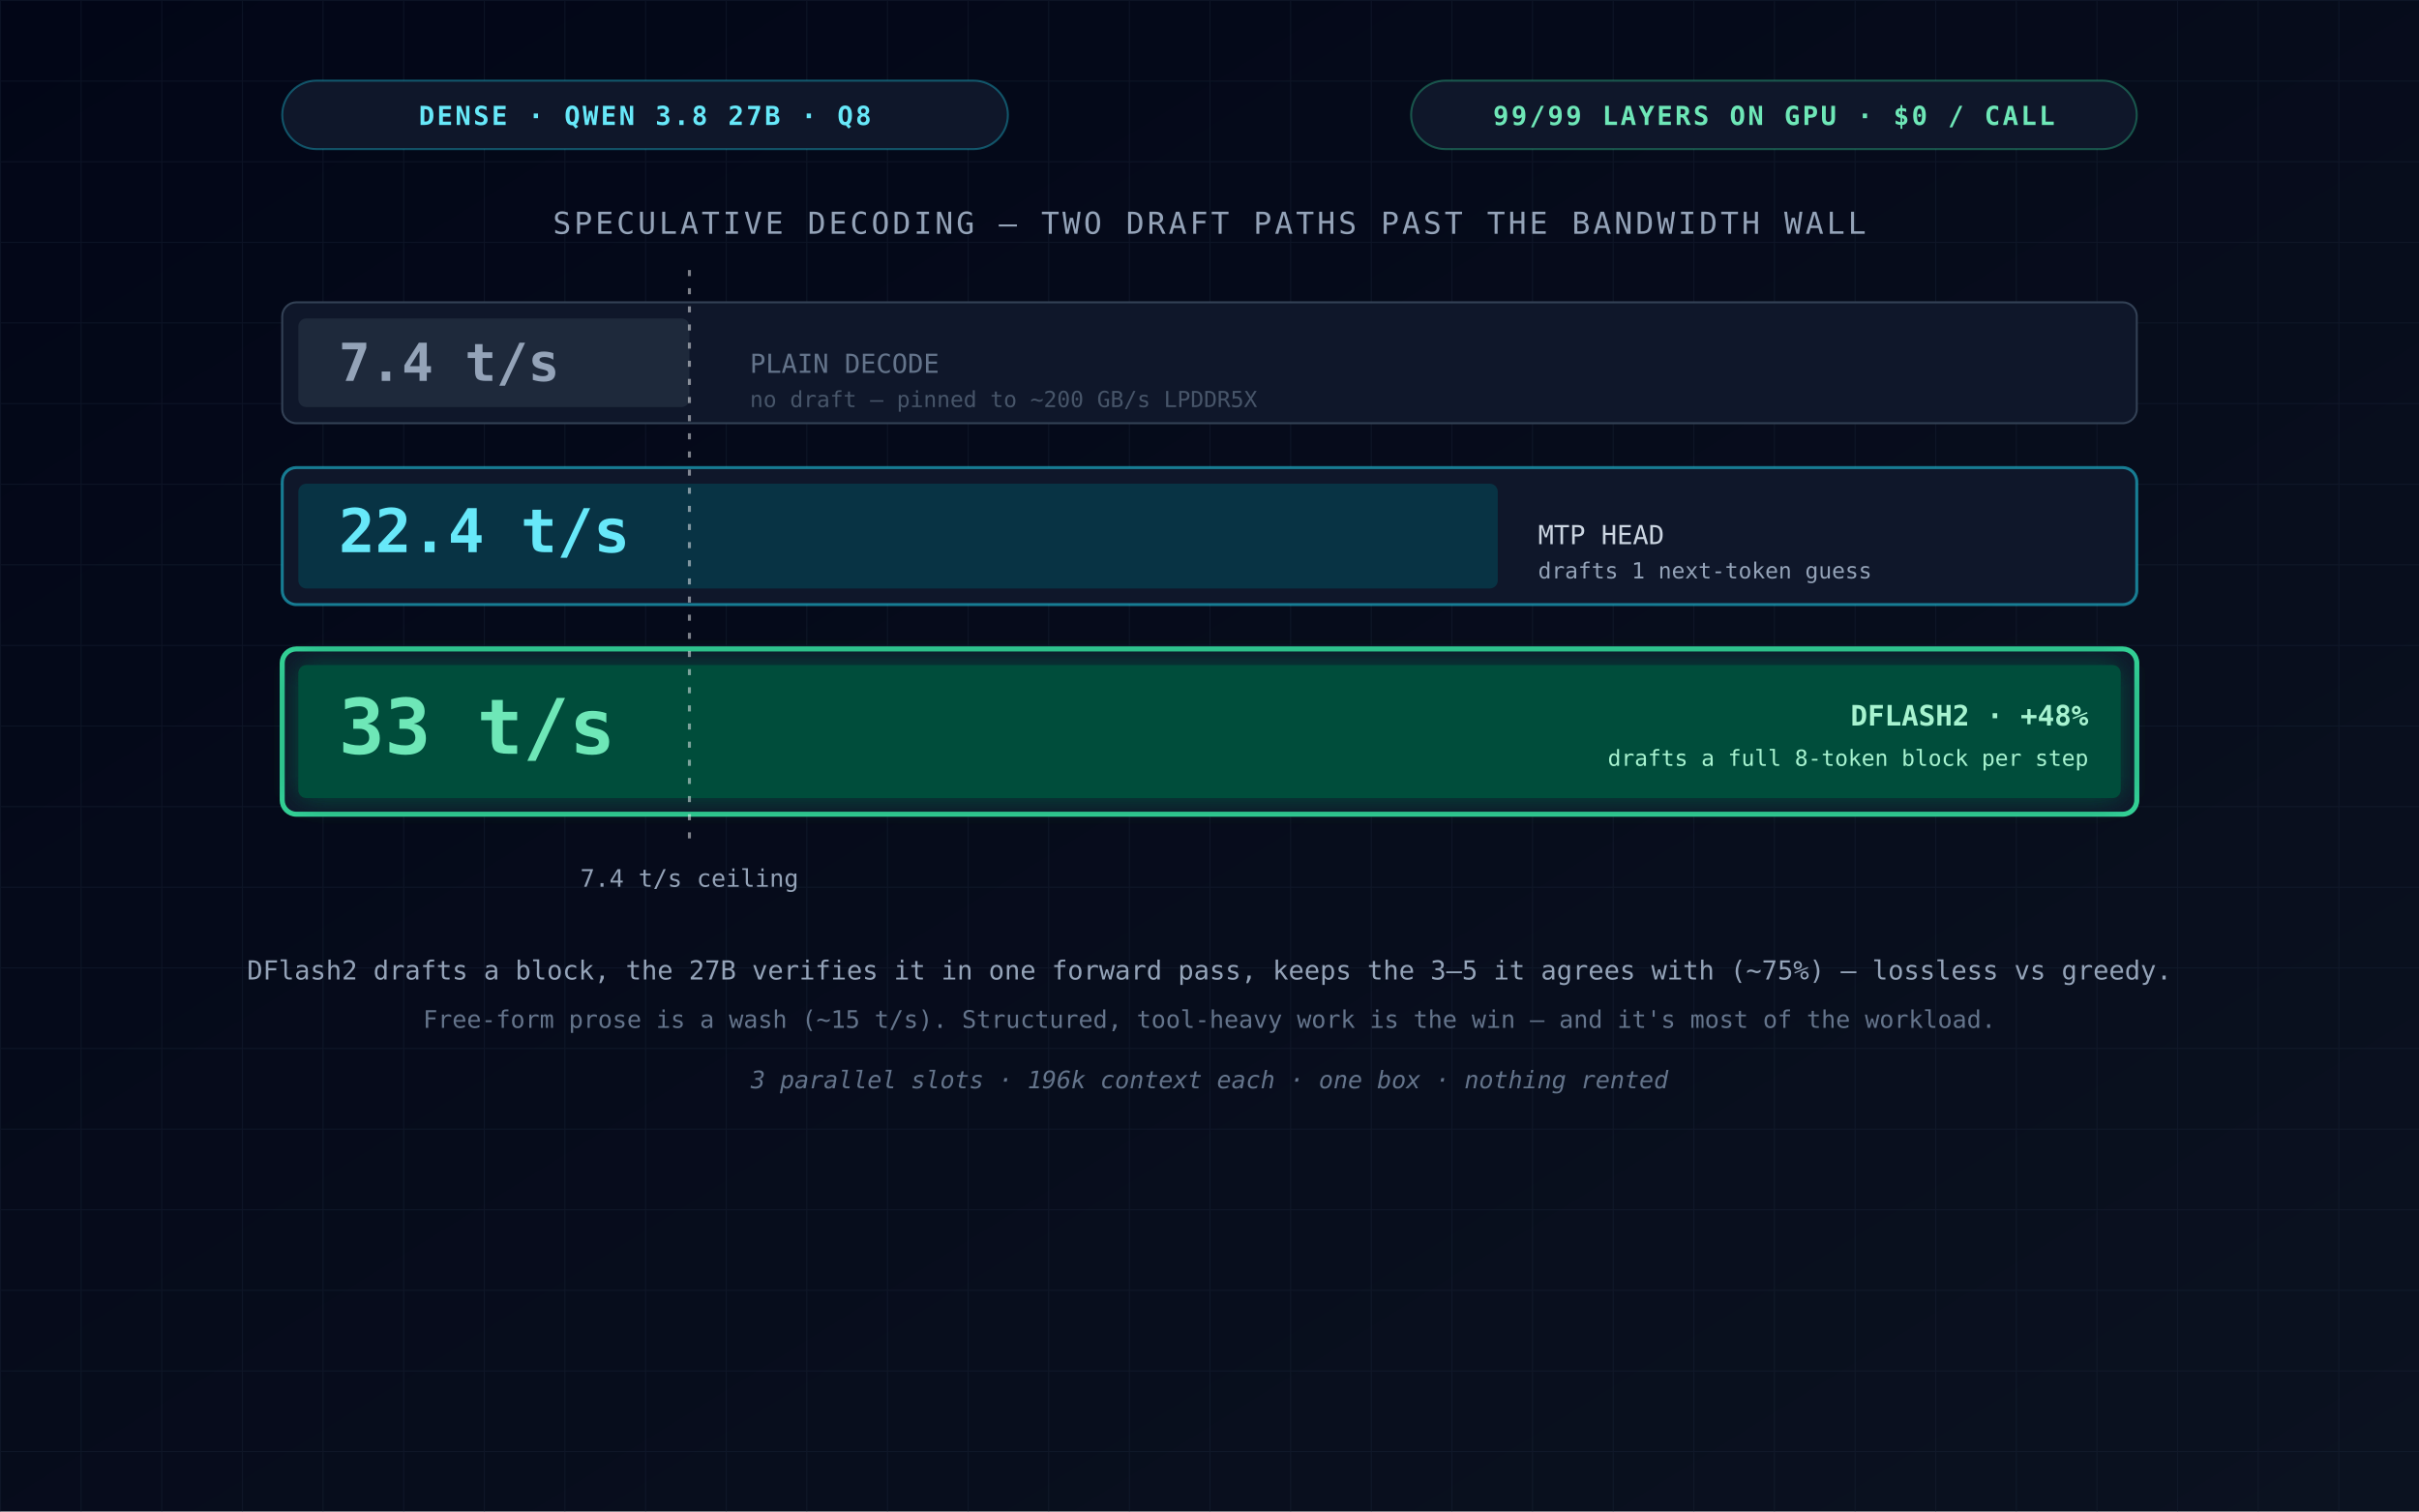
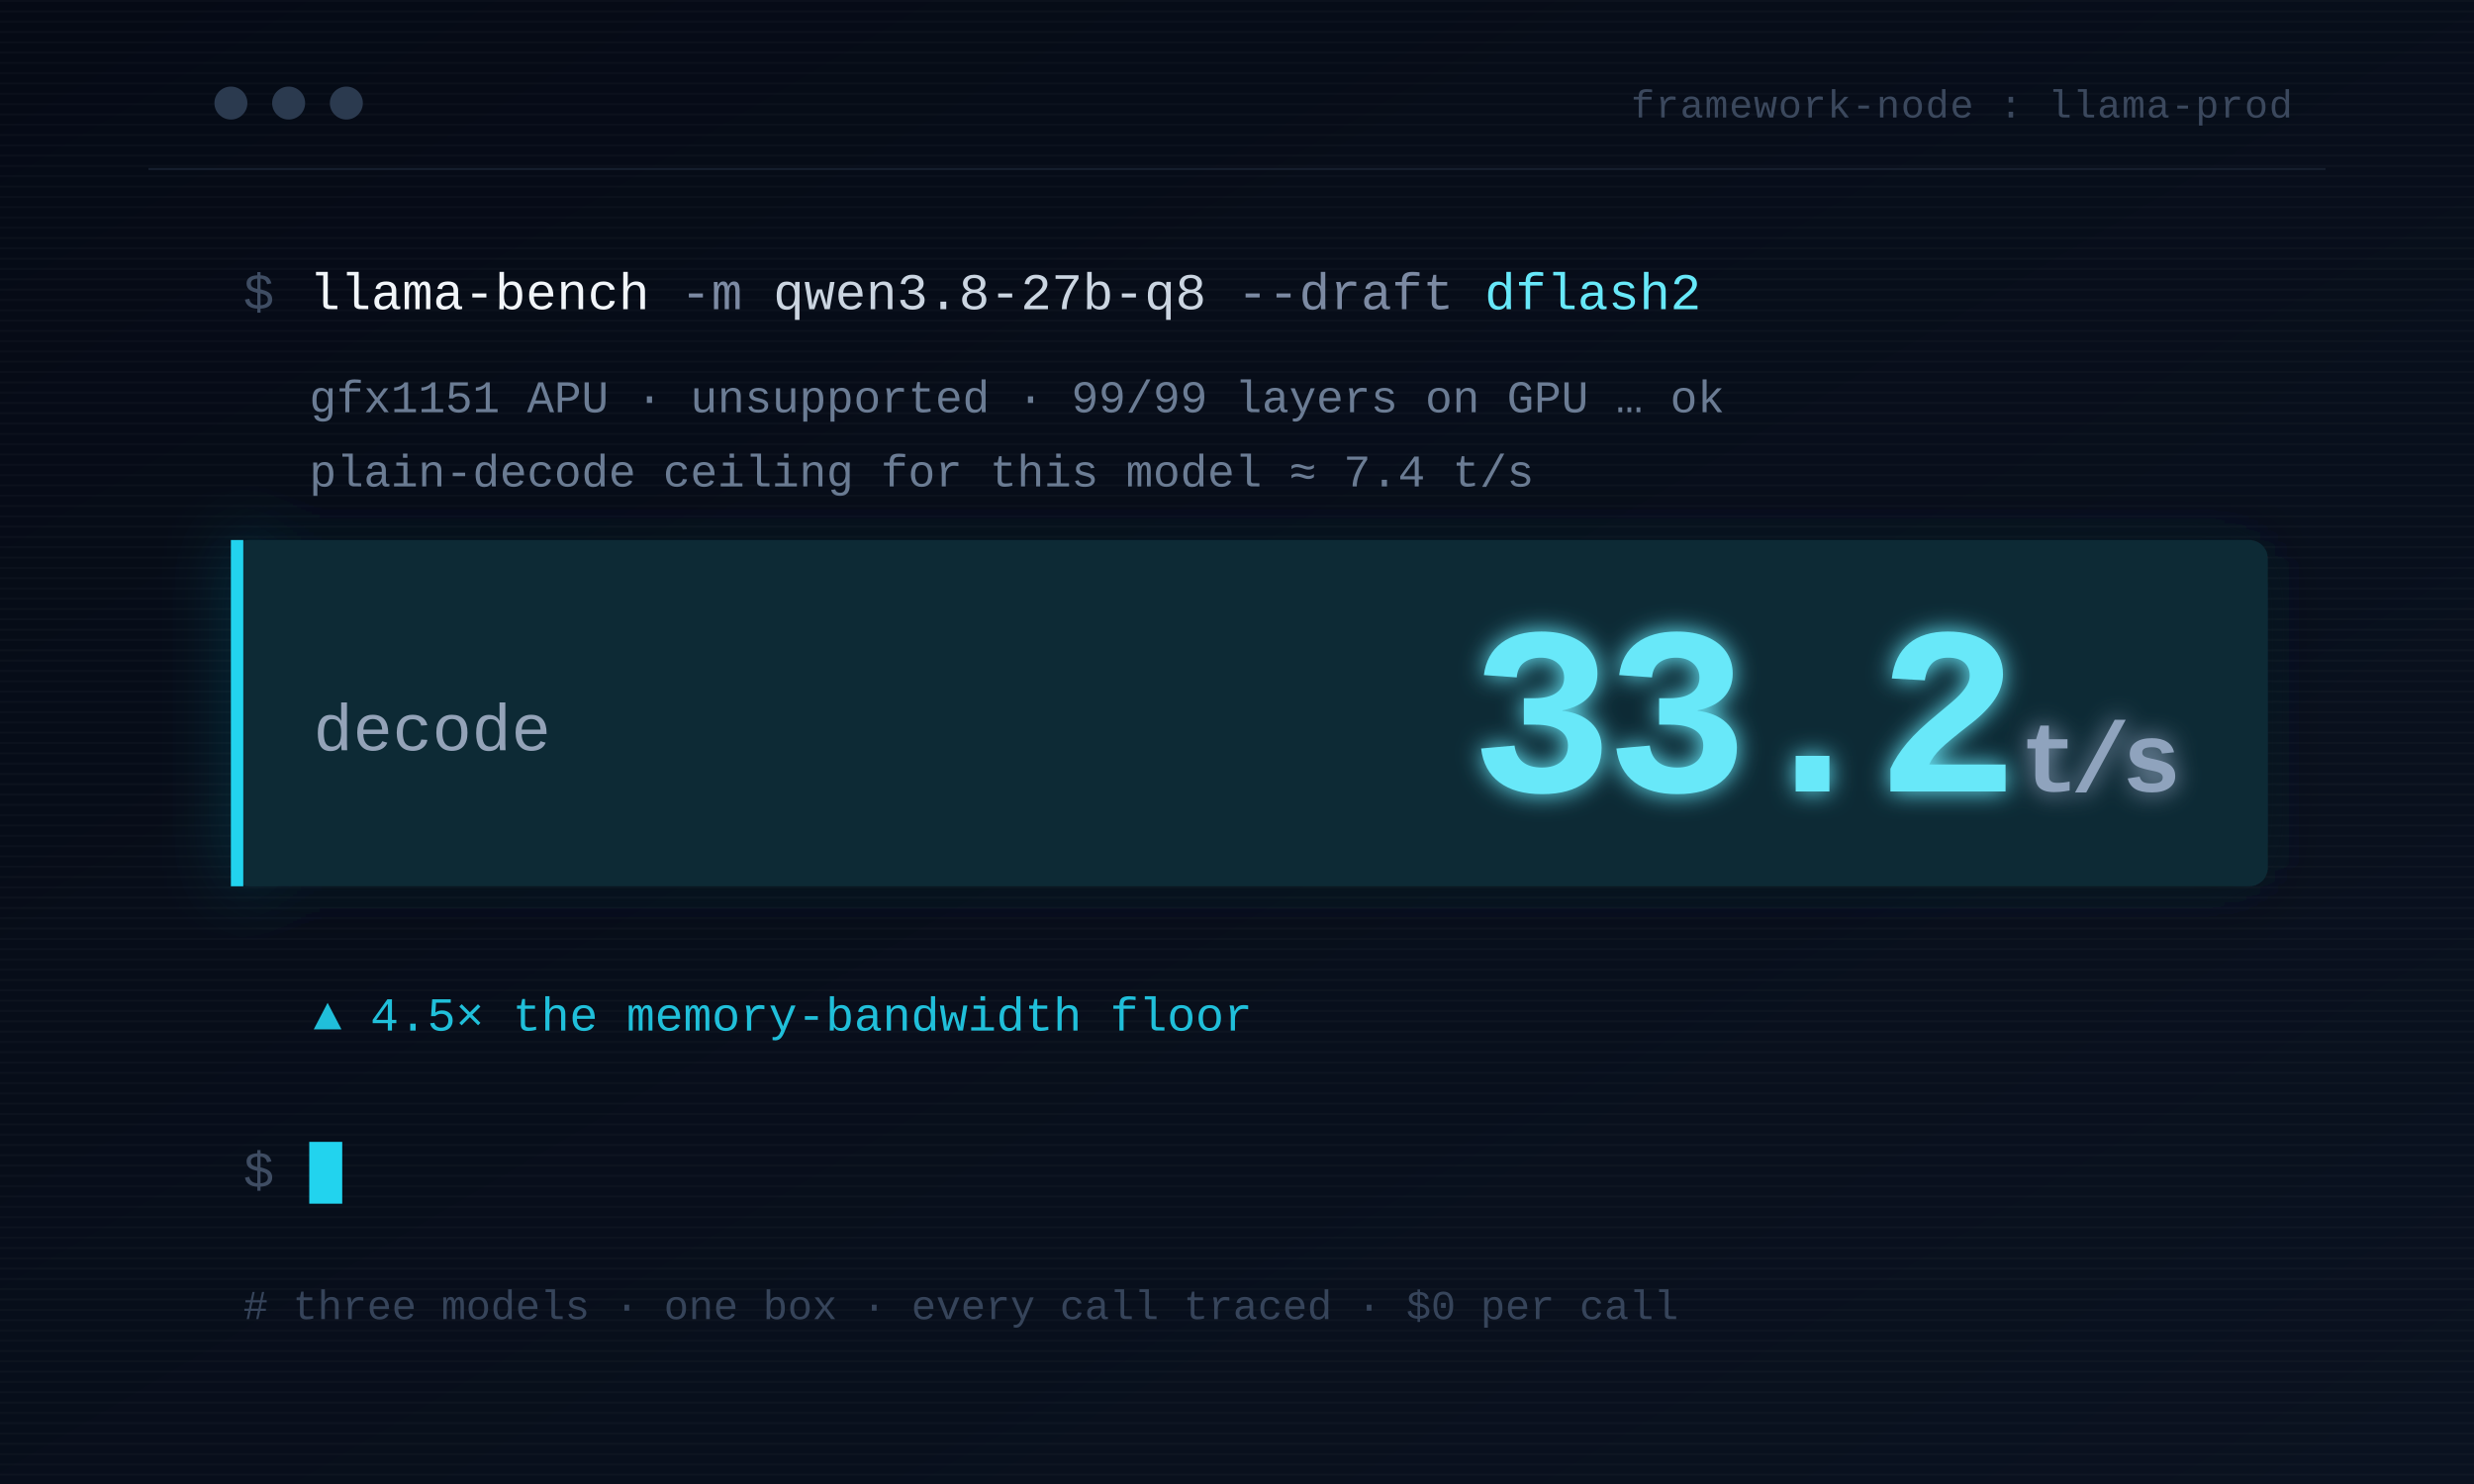
- <svg xmlns="http://www.w3.org/2000/svg" viewBox="0 0 1200 750" role="img" aria-labelledby="ie-title ie-desc">
+ <svg xmlns="http://www.w3.org/2000/svg" viewBox="0 0 1200 720" role="img" aria-labelledby="ie-t ie-d">
  <defs>
-     <linearGradient id="bgIE" x1="0" y1="0" x2="1" y2="1">
-       <stop offset="0" stop-color="#020617" />
-       <stop offset="1" stop-color="#0b1220" />
+     <linearGradient id="ieBg" x1="0" y1="0" x2="1" y2="1">
+       <stop offset="0" stop-color="#050a15" />
+       <stop offset="1" stop-color="#0a1220" />
    </linearGradient>
-     <pattern id="gridIE" width="40" height="40" patternUnits="userSpaceOnUse">
-       <path d="M40 0H0V40" fill="none" stroke="#1e293b" stroke-width="1" opacity="0.35" />
+     <pattern id="ieScan" width="5" height="5" patternUnits="userSpaceOnUse">
+       <rect width="5" height="1" fill="#ffffff" opacity="0.02" />
    </pattern>
-     <filter id="glowIE" x="-20%" y="-60%" width="140%" height="220%">
-       <feGaussianBlur stdDeviation="7" result="b" />
+     <filter id="ieGlow" x="-50%" y="-80%" width="200%" height="260%">
+       <feGaussianBlur stdDeviation="6" result="b" />
      <feMerge>
        <feMergeNode in="b" />
        <feMergeNode in="SourceGraphic" />
      </feMerge>
    </filter>
+     <filter id="ieBand" x="-15%" y="-70%" width="130%" height="240%">
+       <feGaussianBlur stdDeviation="16" result="b" />
+       <feComponentTransfer in="b" result="bt">
+         <feFuncA type="linear" slope="0.30" />
+       </feComponentTransfer>
+       <feMerge>
+         <feMergeNode in="bt" />
+         <feMergeNode in="SourceGraphic" />
+       </feMerge>
+     </filter>
  </defs>
-   <rect width="1200" height="750" fill="url(#bgIE)" />
-   <rect width="1200" height="750" fill="url(#gridIE)" />
-   <g font-family="ui-monospace, SFMono-Regular, Menlo, Consolas, monospace">
-     <rect x="140" y="40" width="360" height="34" rx="17" fill="#0f172a" stroke="#22d3ee" stroke-opacity="0.35" />
-     <text x="320" y="62" text-anchor="middle" font-size="13" font-weight="700" letter-spacing="1.2" fill="#67e8f9">DENSE · QWEN 3.8 27B · Q8</text>
-     <rect x="700" y="40" width="360" height="34" rx="17" fill="#0f172a" stroke="#34d399" stroke-opacity="0.35" />
-     <text x="880" y="62" text-anchor="middle" font-size="13" font-weight="700" letter-spacing="1.2" fill="#6ee7b7">99/99 LAYERS ON GPU · $0 / CALL</text>
-     <text x="600" y="116" text-anchor="middle" font-size="15" letter-spacing="1.5" fill="#94a3b8">SPECULATIVE DECODING — TWO DRAFT PATHS PAST THE BANDWIDTH WALL</text>
-     <rect x="140" y="150" width="920" height="60" rx="7" fill="#0f172a" stroke="#334155" />
-     <rect x="148" y="158" width="194" height="44" rx="4" fill="#1e293b" />
-     <text x="168" y="189" font-size="26" font-weight="800" fill="#94a3b8">7.4 t/s</text>
-     <text x="372" y="185" font-size="13" fill="#64748b">PLAIN DECODE</text>
-     <text x="372" y="202" font-size="11" fill="#475569">no draft — pinned to ~200 GB/s LPDDR5X</text>
-     <rect x="140" y="232" width="920" height="68" rx="7" fill="#0f172a" stroke="#22d3ee" stroke-opacity="0.55" stroke-width="1.5" />
-     <rect x="148" y="240" width="595" height="52" rx="4" fill="#083344" />
-     <text x="168" y="274" font-size="30" font-weight="800" fill="#67e8f9">22.4 t/s</text>
-     <text x="763" y="270" font-size="13" fill="#cbd5e1">MTP HEAD</text>
-     <text x="763" y="287" font-size="11" fill="#94a3b8">drafts 1 next-token guess</text>
-     <rect x="140" y="322" width="920" height="82" rx="7" fill="#0f172a" stroke="#34d399" stroke-width="2.5" />
-     <rect x="148" y="330" width="904" height="66" rx="4" fill="#064e3b" filter="url(#glowIE)" />
-     <text x="168" y="374" font-size="38" font-weight="800" fill="#6ee7b7">33 t/s</text>
-     <text x="1036" y="360" text-anchor="end" font-size="14" font-weight="700" fill="#a7f3d0">DFLASH2 · +48%</text>
-     <text x="1036" y="380" text-anchor="end" font-size="11" fill="#a7f3d0">drafts a full 8-token block per step</text>
-     <line x1="342" y1="134" x2="342" y2="420" stroke="#f8fafc" stroke-width="1.5" stroke-dasharray="3 6" opacity="0.5" />
-     <text x="342" y="440" text-anchor="middle" font-size="12" fill="#94a3b8">7.4 t/s ceiling</text>
-     <text x="600" y="486" text-anchor="middle" font-size="13" fill="#94a3b8">DFlash2 drafts a block, the 27B verifies it in one forward pass, keeps the 3–5 it agrees with (~75%) — lossless vs greedy.</text>
-     <text x="600" y="510" text-anchor="middle" font-size="12" fill="#64748b">Free-form prose is a wash (~15 t/s). Structured, tool-heavy work is the win — and it's most of the workload.</text>
-     <text x="600" y="540" text-anchor="middle" font-size="12" font-style="italic" fill="#64748b">3 parallel slots · 196k context each · one box · nothing rented</text>
+   <rect width="1200" height="720" fill="url(#ieBg)" />
+   <rect width="1200" height="720" fill="url(#ieScan)" />
+   <g font-family="'SF Mono','SFMono-Regular',ui-monospace,Menlo,Consolas,'Liberation Mono',monospace">
+     <circle cx="112" cy="50" r="8" fill="#2b3a4f" />
+     <circle cx="140" cy="50" r="8" fill="#2b3a4f" />
+     <circle cx="168" cy="50" r="8" fill="#2b3a4f" />
+     <text x="1112" y="57" text-anchor="end" font-size="19" fill="#3b485d" letter-spacing="0.5">framework-node : llama-prod</text>
+     <line x1="72" y1="82" x2="1128" y2="82" stroke="#161f2e" stroke-width="1" />
+     <text x="118" y="150" font-size="25" fill="#3f4d63">$</text>
+     <text x="150" y="150" font-size="25" fill="#f1f5f9">llama-bench <tspan fill="#7c8aa3">-m</tspan>
+       <tspan fill="#cbd5e1">qwen3.8-27b-q8</tspan>
+       <tspan fill="#7c8aa3">--draft</tspan>
+       <tspan fill="#67e8f9">dflash2</tspan>
+     </text>
+     <text x="150" y="200" font-size="22" fill="#6b7c94">gfx1151 APU · unsupported · 99/99 layers on GPU … ok</text>
+     <text x="150" y="236" font-size="22" fill="#6b7c94">plain-decode ceiling for this model ≈ 7.4 t/s</text>
+     <g filter="url(#ieBand)">
+       <rect x="112" y="262" width="988" height="168" rx="9" fill="#0b2a34" />
+       <rect x="112" y="262" width="6" height="168" fill="#22d3ee" />
+     </g>
+     <text x="152" y="364" font-size="32" fill="#94a3b8">decode</text>
+     <text x="1058" y="384" text-anchor="end" font-size="116" font-weight="800" letter-spacing="-4" fill="#67e8f9" filter="url(#ieGlow)">33.2<tspan font-size="48" font-weight="700" fill="#8fa3bd"> t/s</tspan>
+     </text>
+     <text x="152" y="500" font-size="23" fill="#22d3ee" opacity=".9">▲  4.5× the memory-bandwidth floor</text>
+     <text x="118" y="576" font-size="25" fill="#3f4d63">$</text>
+     <rect x="150" y="554" width="16" height="30" fill="#22d3ee">
+       <animate attributeName="opacity" values="1;1;0;0" dur="1.15s" repeatCount="indefinite" />
+     </rect>
+     <text x="118" y="640" font-size="20" fill="#36445a"># three models · one box · every call traced · $0 per call</text>
  </g>
</svg>
